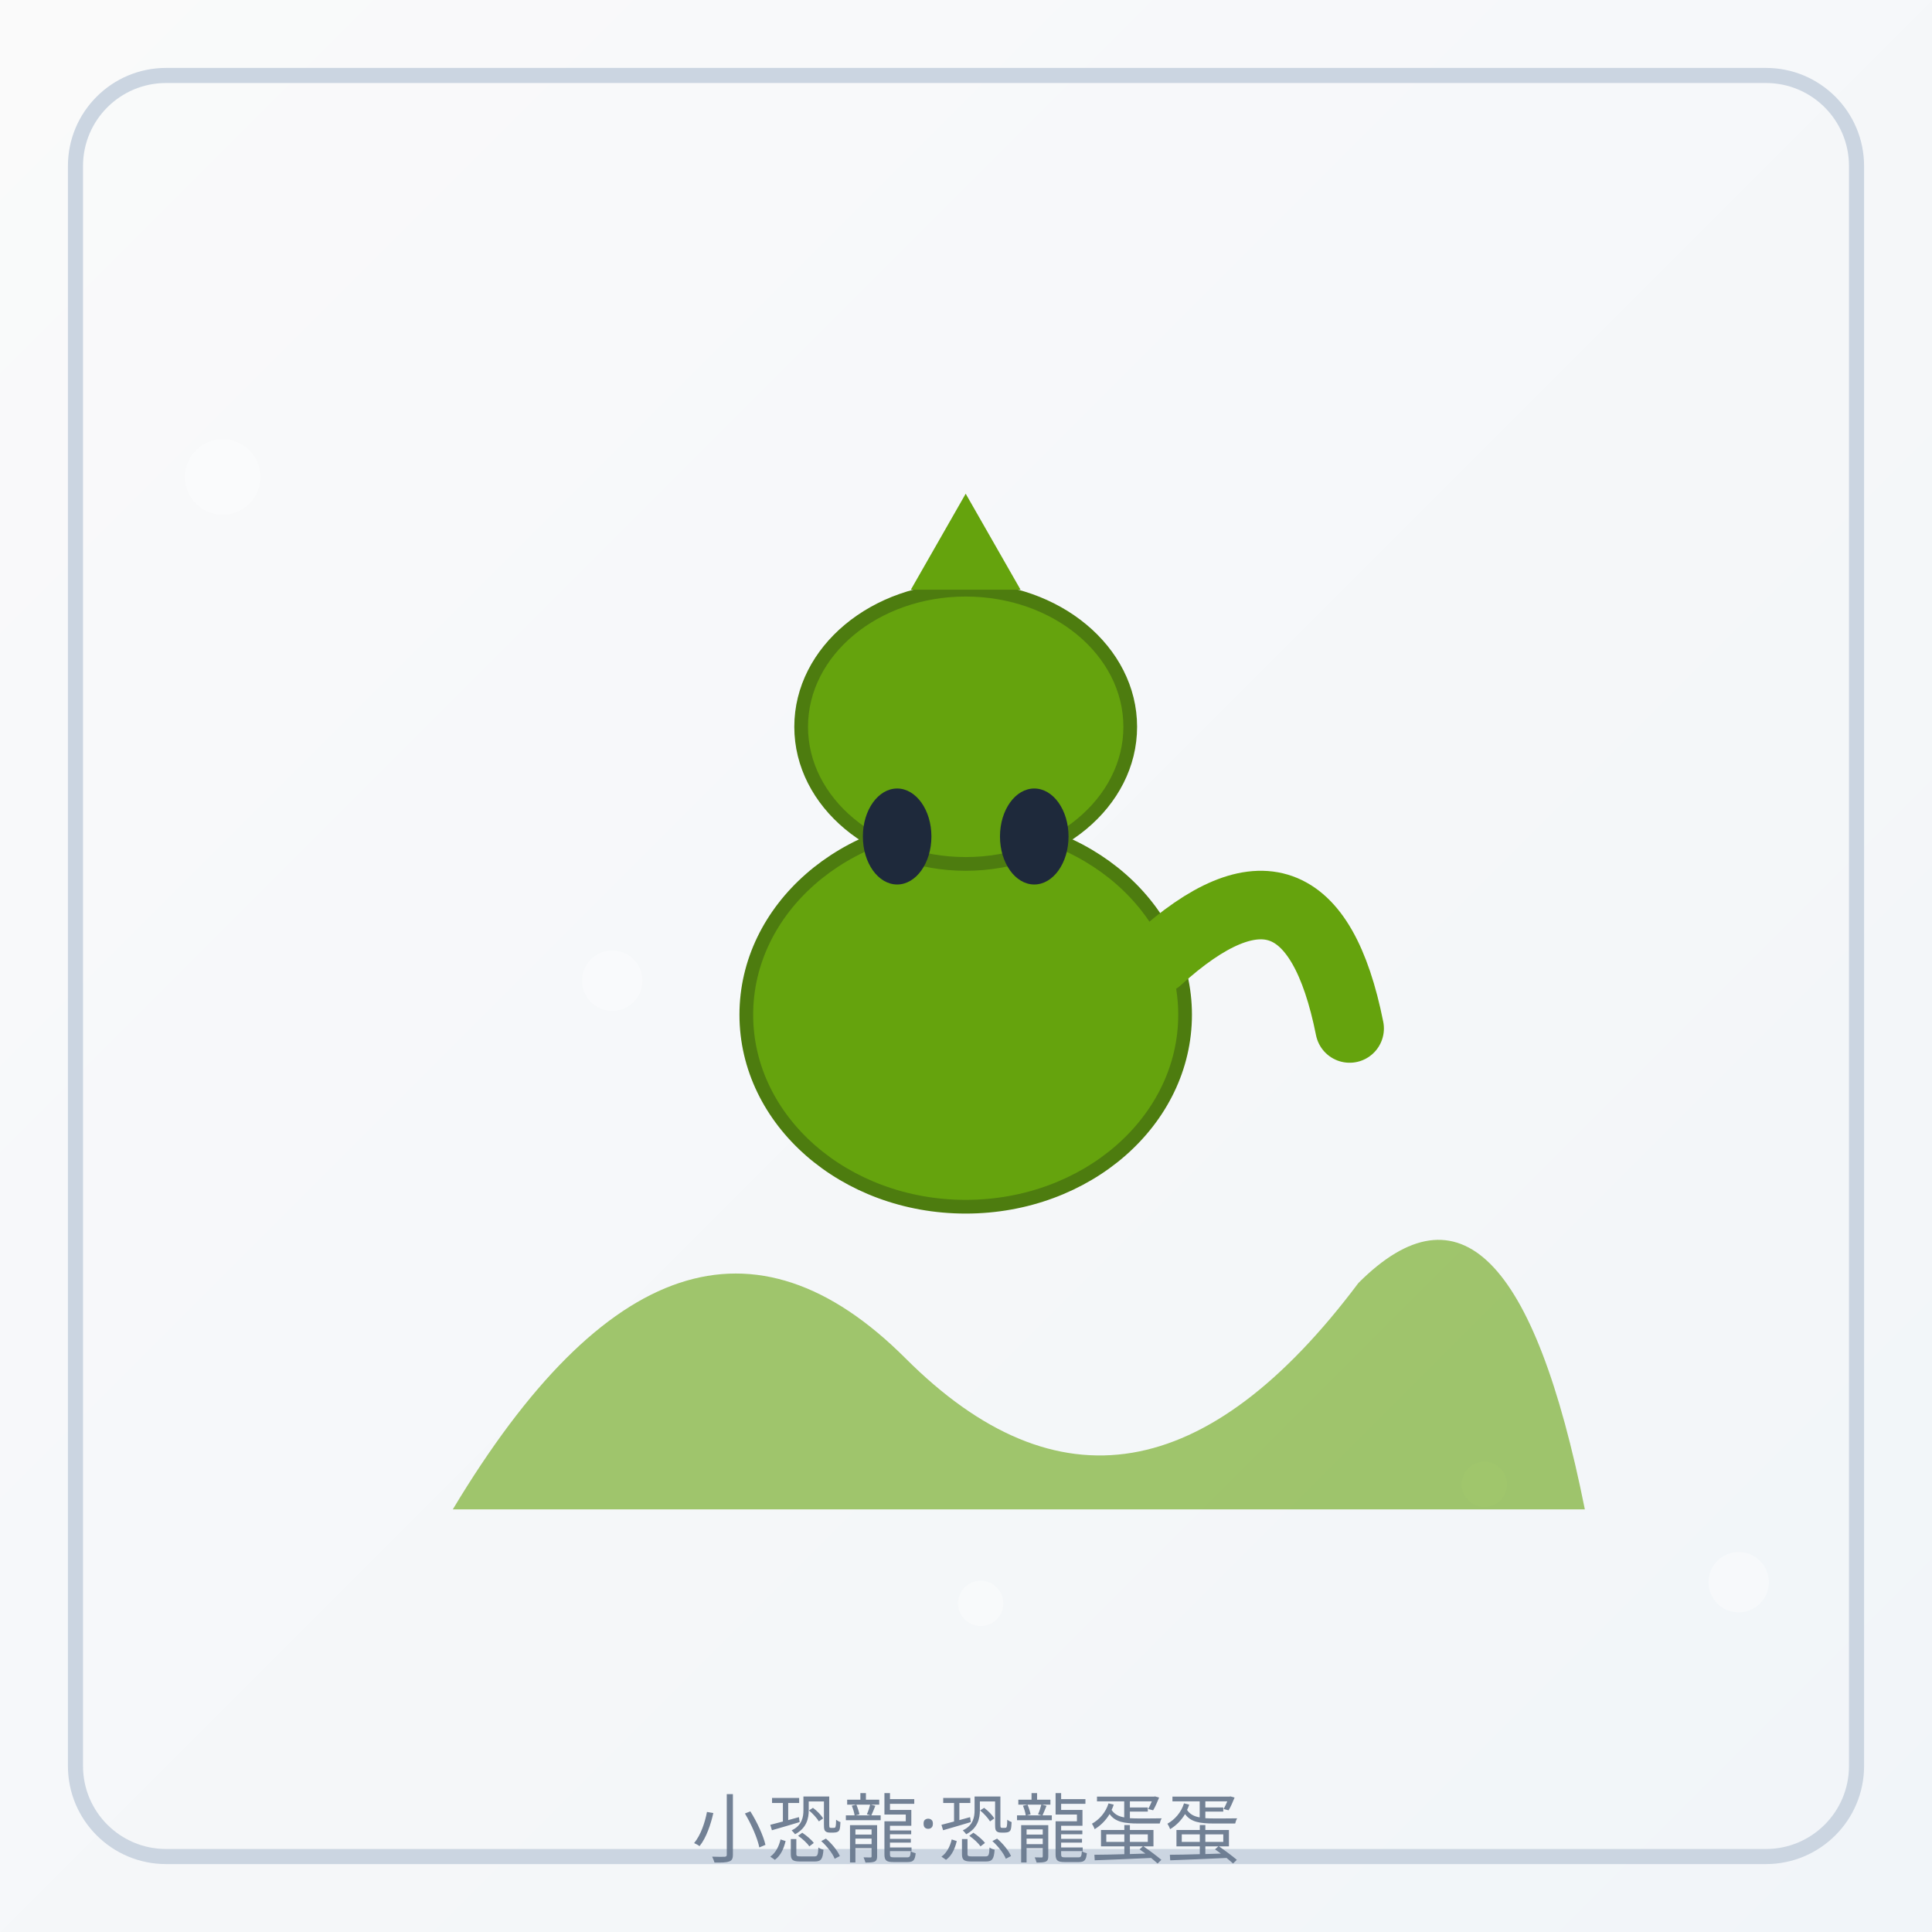
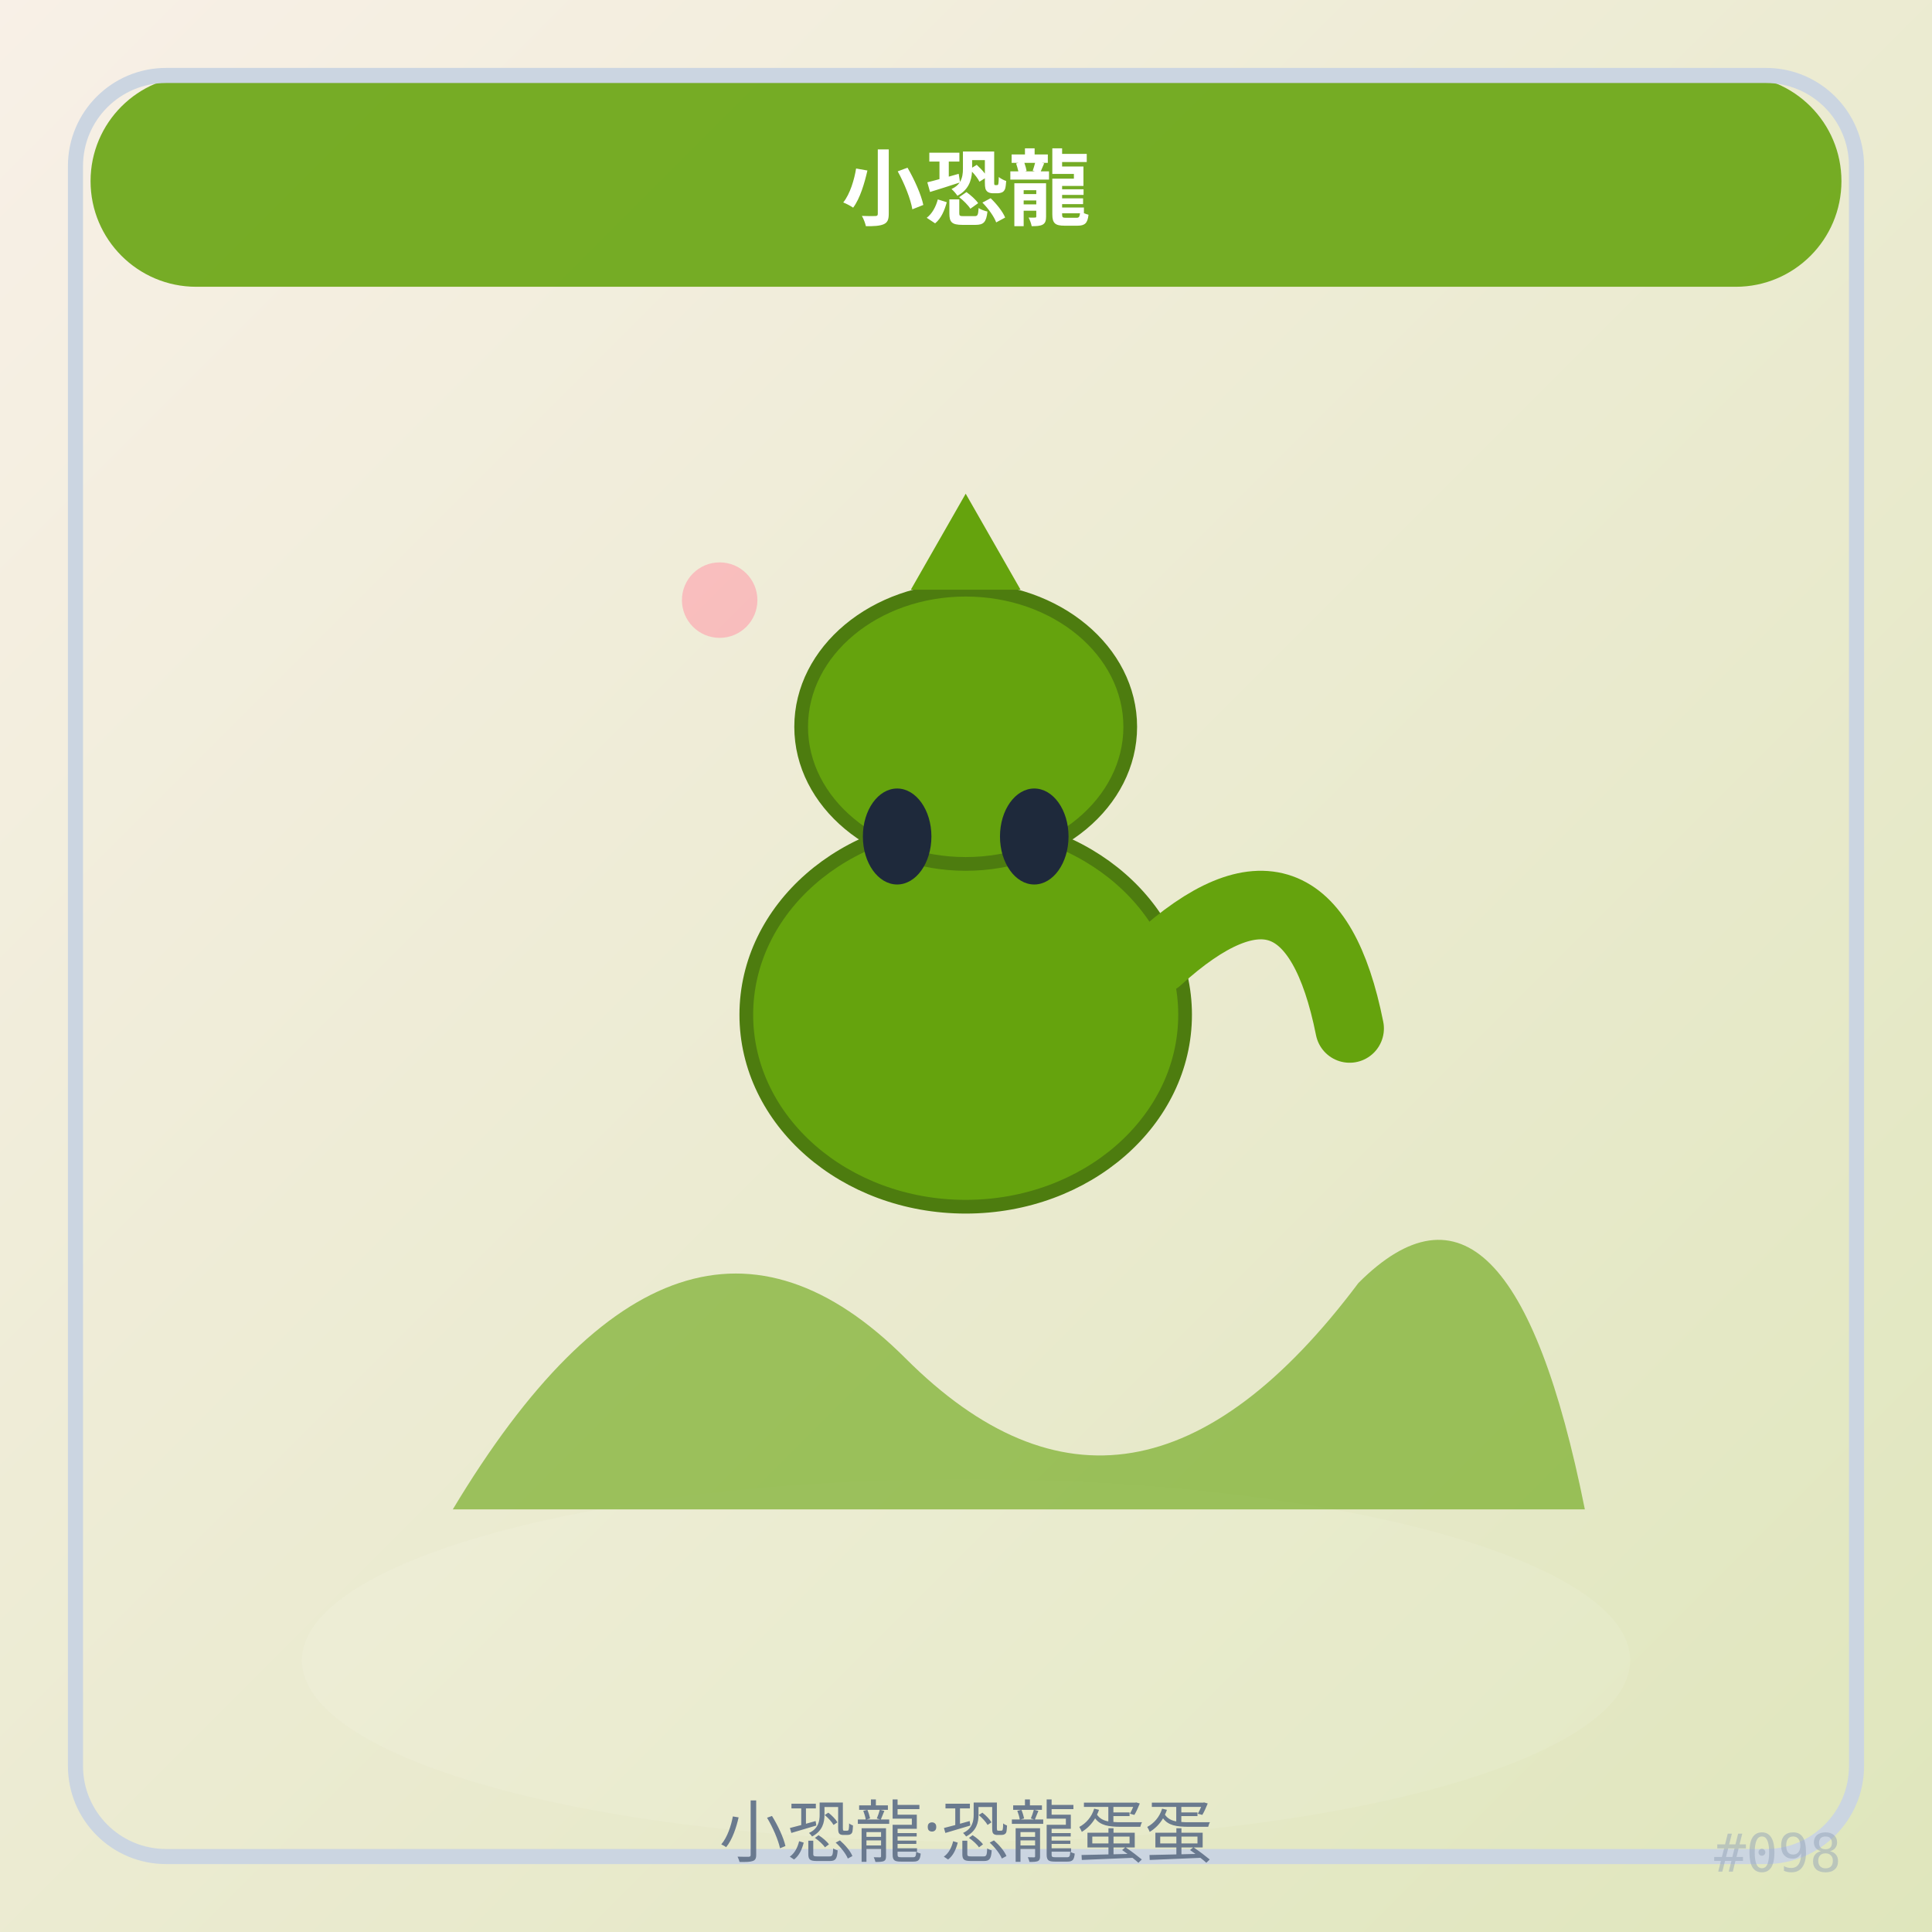
<svg xmlns="http://www.w3.org/2000/svg" viewBox="0 0 256 256" width="256" height="256">
  <defs>
    <linearGradient id="bg" x1="0%" y1="0%" x2="100%" y2="100%">
-       <stop offset="0%" stop-color="#fafafa" />
-       <stop offset="100%" stop-color="#f1f5f9" />
+       <stop offset="0%" stop-color="hsl(30, 55%, 94%)" />
+       <stop offset="100%" stop-color="hsl(70, 45%, 82%)" />
    </linearGradient>
    <linearGradient id="gold" x1="0%" y1="0%" x2="100%" y2="100%">
      <stop offset="0%" stop-color="#fcd34d" />
      <stop offset="50%" stop-color="#f59e0b" />
      <stop offset="100%" stop-color="#fcd34d" />
    </linearGradient>
  </defs>
  <rect width="256" height="256" fill="url(#bg)" />
-   <circle cx="196.688" cy="196.688" r="3" fill="#fff" opacity="0.35" />
-   <circle cx="81.128" cy="129.944" r="4" fill="#fff" opacity="0.35" />
-   <circle cx="29.504" cy="63.2" r="5" fill="#fff" opacity="0.35" />
-   <circle cx="129.944" cy="212.456" r="3" fill="#fff" opacity="0.35" />
-   <circle cx="230.384" cy="209.648" r="4" fill="#fff" opacity="0.35" />
+   <ellipse cx="128" cy="220" rx="88" ry="24" fill="#fff" opacity="0.08" />
+   <rect x="12" y="10" width="232" height="28" rx="14" fill="#65a30d" opacity="0.88" />
+   <text x="128" y="29" text-anchor="middle" font-family="Segoe UI,sans-serif" font-size="11" font-weight="700" fill="#fff">小恐龍</text>
  <path d="M60 200 Q90 150 120 180 Q150 210 180 170 Q200 150 210 200" fill="#65a30d" opacity="0.6" />
+   <circle cx="95.36" cy="79.52" r="5" fill="#fda4af" opacity="0.65" />
  <g transform="translate(127.96,118.108) rotate(0) scale(0.90844)">
    <ellipse cx="0" cy="18" rx="32" ry="28" fill="#65a30d" stroke="#4d7c0f" stroke-width="2" />
    <ellipse cx="0" cy="-24" rx="24" ry="20" fill="#65a30d" stroke="#4d7c0f" stroke-width="2" />
    <polygon points="-8,-44 0,-58 8,-44" fill="#65a30d" />
    <path d="M28 10 Q50 -10 56 20" fill="none" stroke="#65a30d" stroke-width="10" stroke-linecap="round" />
    <ellipse cx="-10" cy="-8" rx="5" ry="7" fill="#1e293b" />
    <ellipse cx="10" cy="-8" rx="5" ry="7" fill="#1e293b" />
  </g>
  <rect x="10" y="10" width="236" height="236" rx="12" fill="none" stroke="#cbd5e1" stroke-width="2" />
-   <text x="128" y="246" text-anchor="middle" font-family="Segoe UI, sans-serif" font-size="10" fill="#64748b" opacity="0.9">小恐龍·恐龍蛋蛋</text>
+   <text x="128" y="246" text-anchor="middle" font-family="Segoe UI, sans-serif" font-size="9" fill="#64748b" opacity="0.95">小恐龍·恐龍蛋蛋</text>
+   <text x="244" y="248" text-anchor="end" font-family="monospace" font-size="7" fill="#94a3b8" opacity="0.5">#098</text>
</svg>
